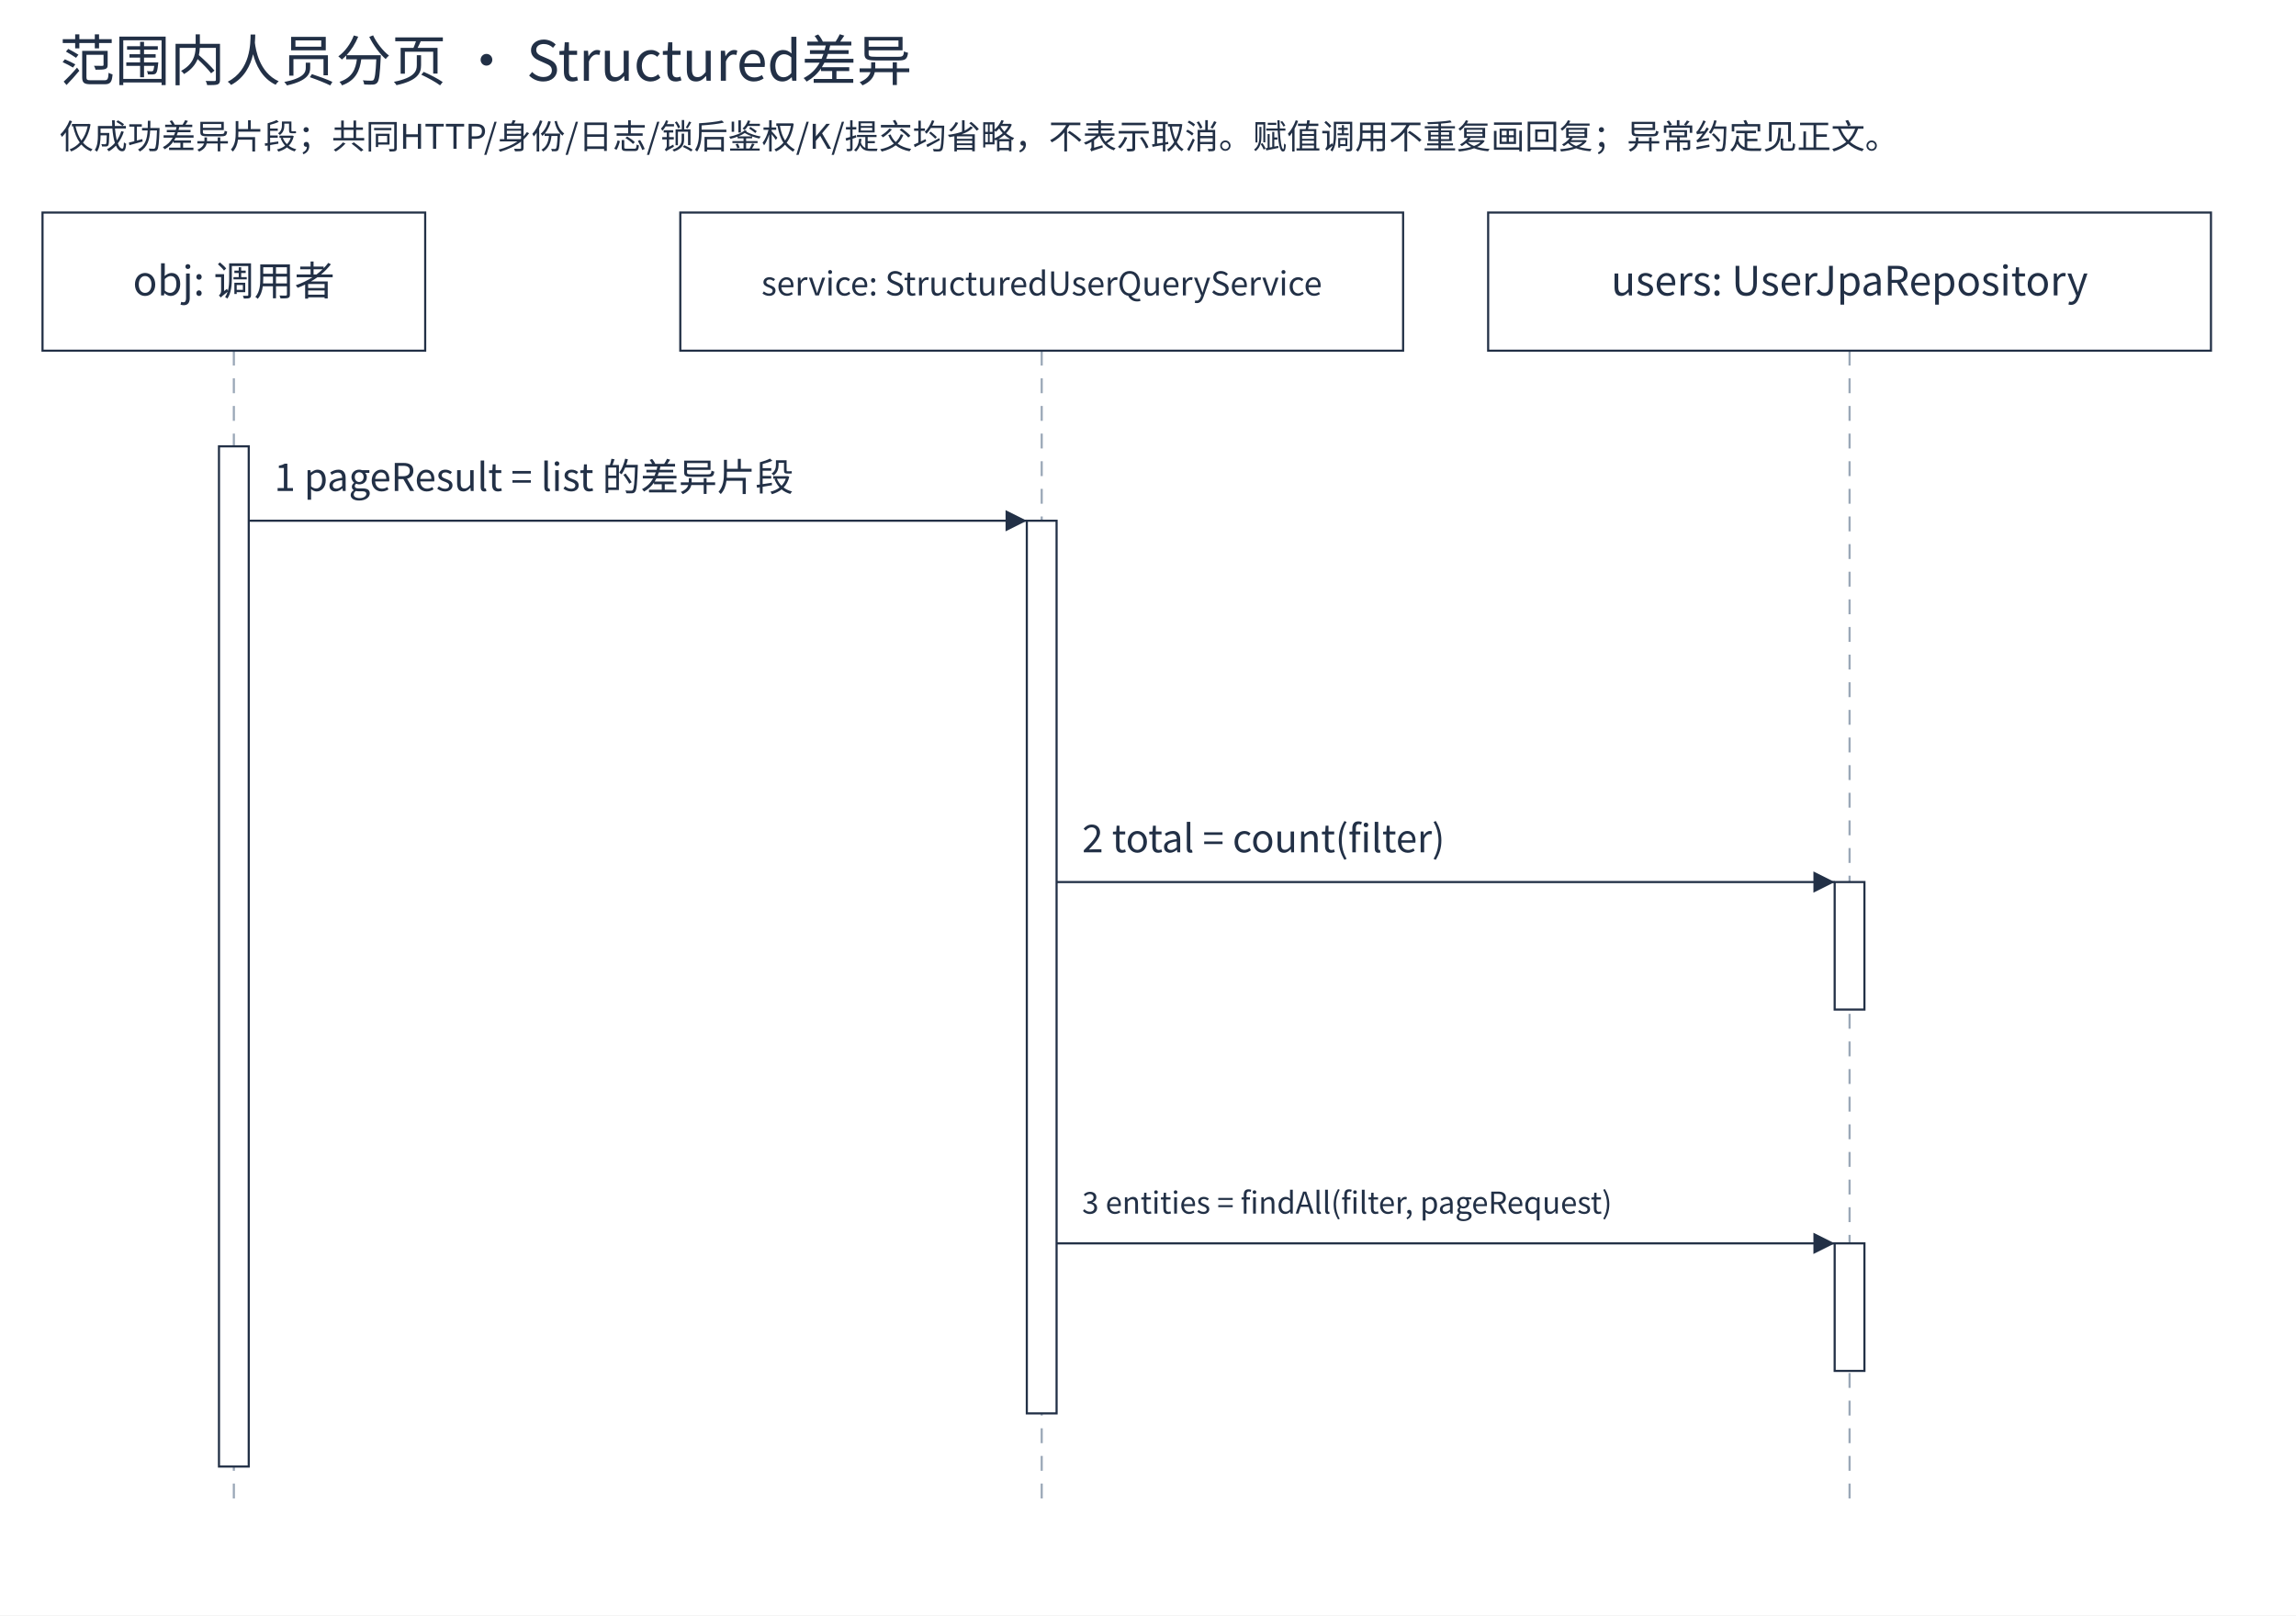
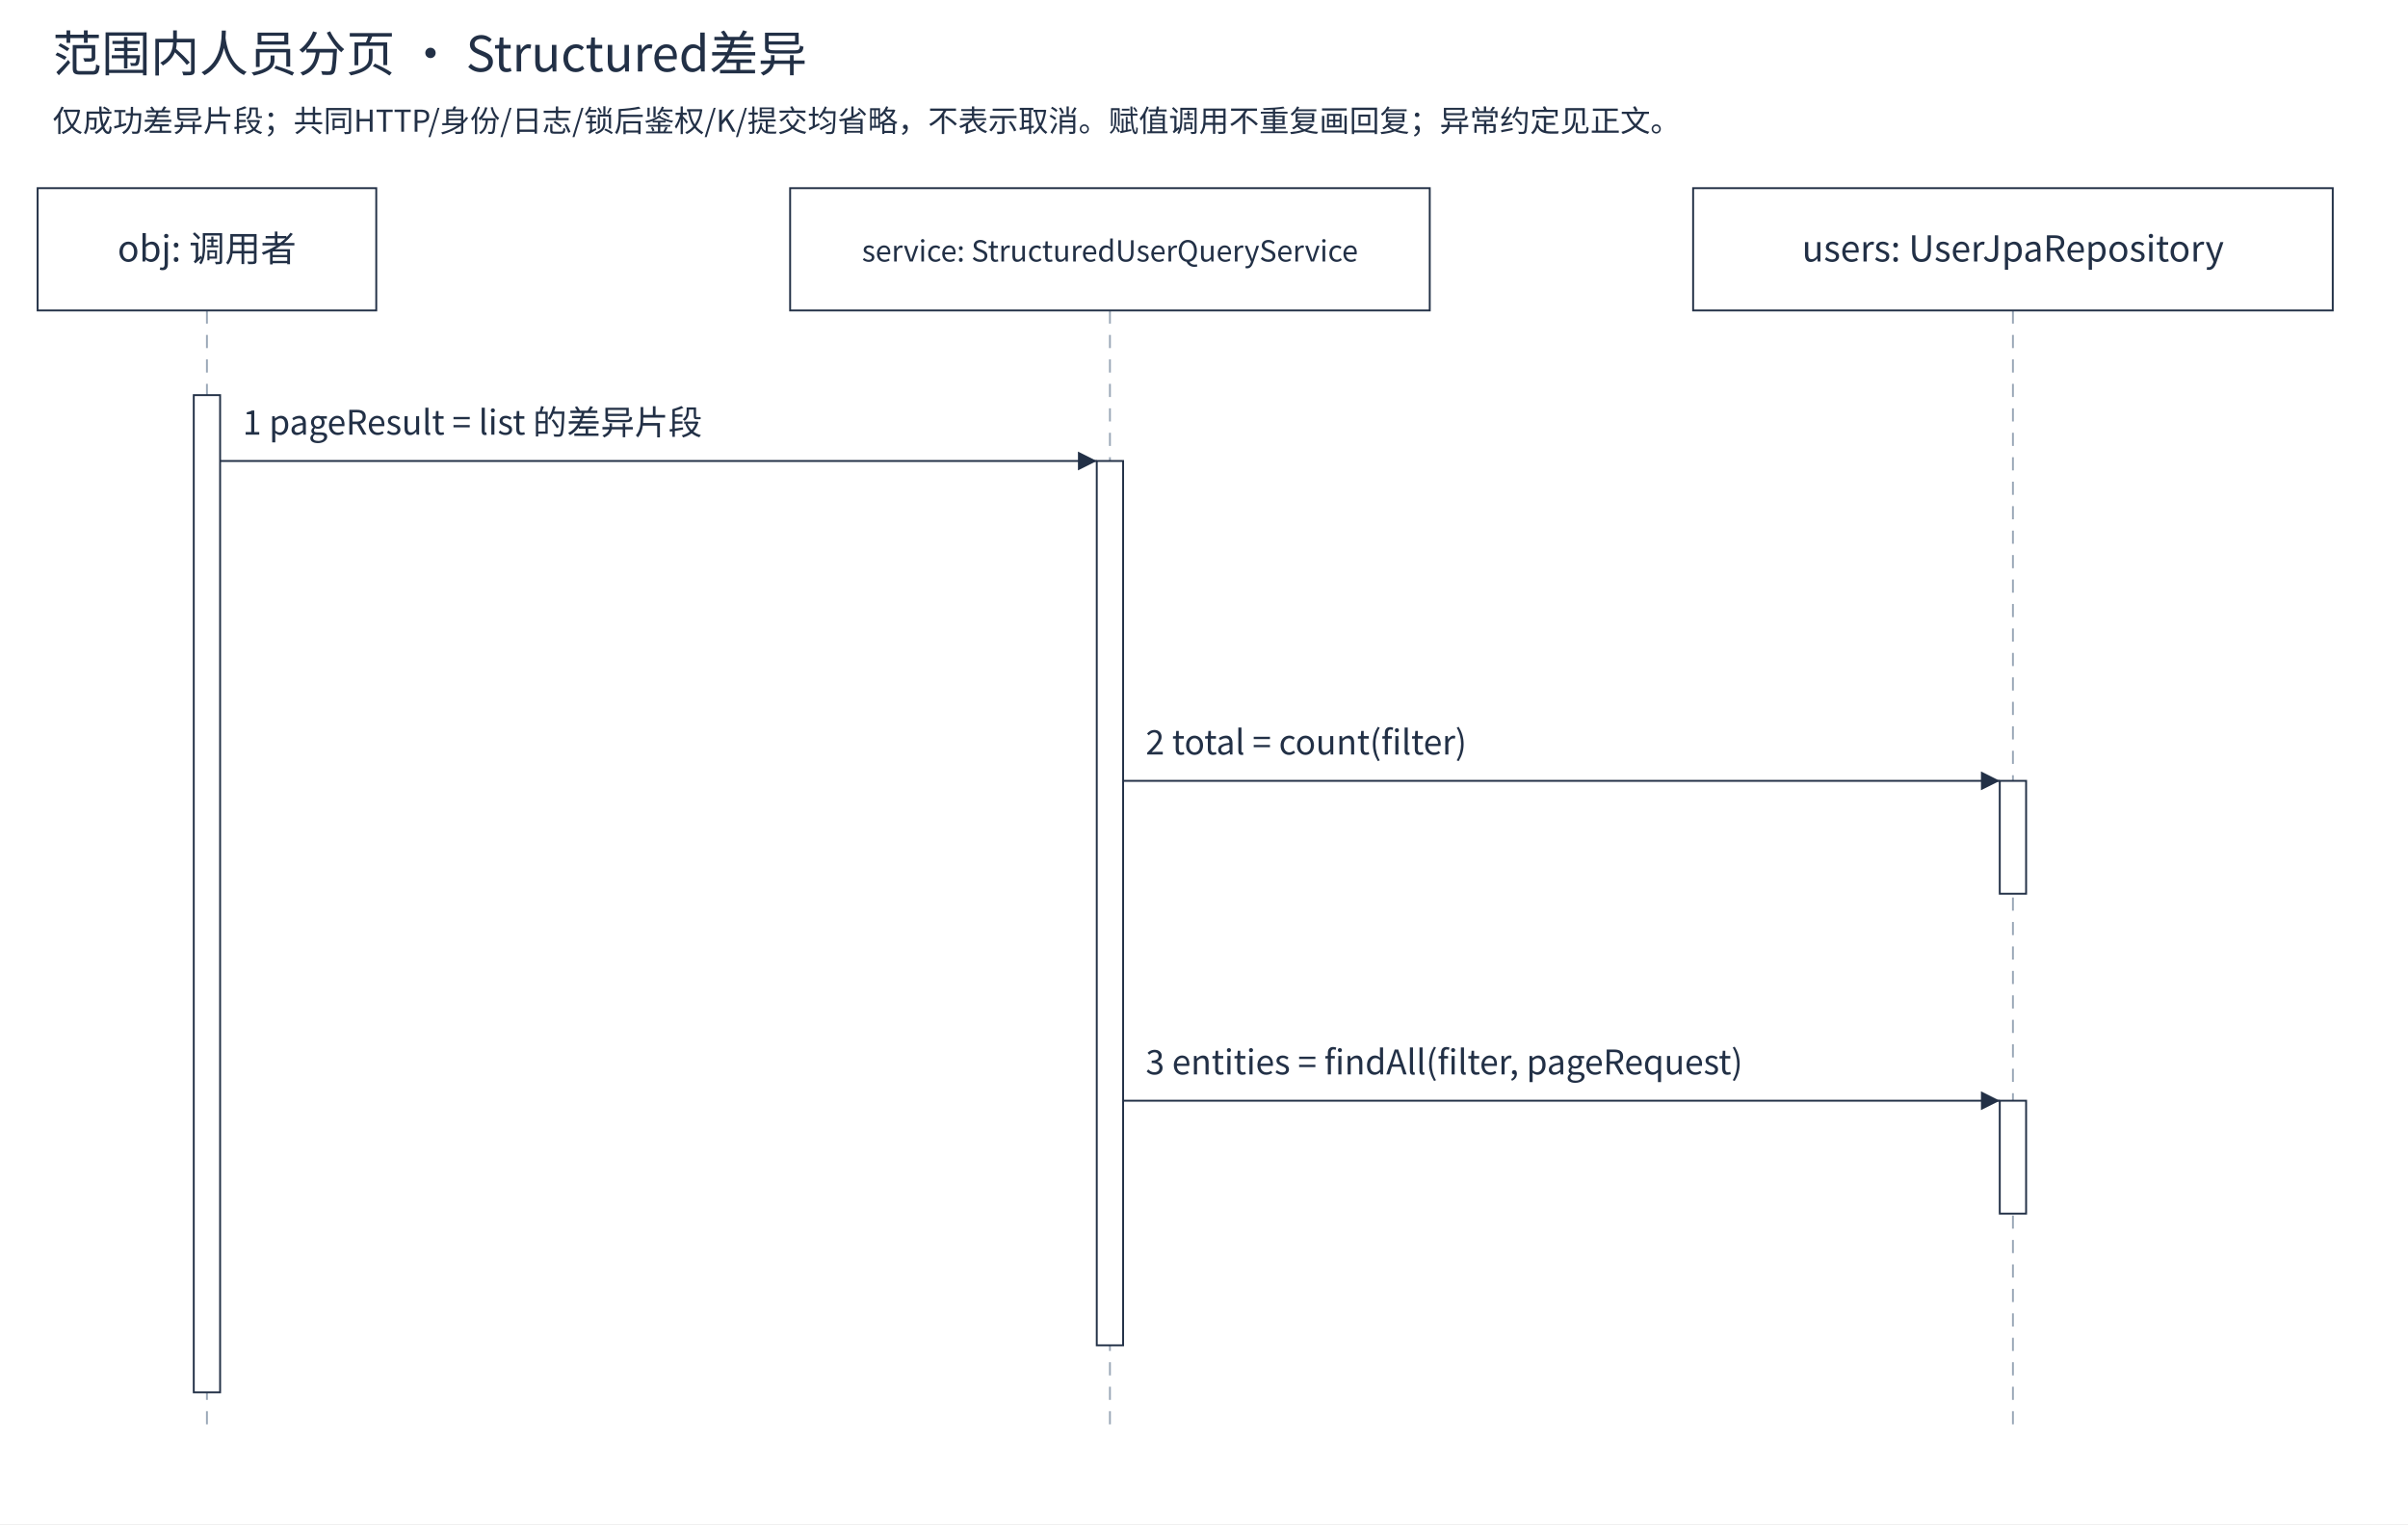
- <svg xmlns="http://www.w3.org/2000/svg" width="1080" height="760" viewBox="0 0 1080 760">
+ <svg xmlns="http://www.w3.org/2000/svg" width="1280" height="810" viewBox="0 0 1280 810">
  <defs>
    <marker id="open" markerWidth="12" markerHeight="12" refX="11" refY="6" orient="auto">
      <path d="M1,1 L11,6 L1,11" fill="none" stroke="#223046" stroke-width="1.5" />
    </marker>
    <marker id="triangle" markerWidth="14" markerHeight="14" refX="13" refY="7" orient="auto">
      <path d="M1,1 L13,7 L1,13 Z" fill="white" stroke="#245a93" stroke-width="1.4" />
    </marker>
    <marker id="filled" markerWidth="12" markerHeight="12" refX="11" refY="6" orient="auto">
      <path d="M1,1 L11,6 L1,11 Z" fill="#223046" />
    </marker>
  </defs>
  <rect width="100%" height="100%" fill="white" />
  <g font-family="Microsoft YaHei,Noto Sans CJK SC,Arial,sans-serif">
    <text x="28" y="38" font-size="26" text-anchor="start" fill="#223046">范围内人员分页 · Structured差异</text>
    <text x="28" y="70" font-size="16" text-anchor="start" fill="#223046">仅成功差异片段；共同HTTP/身份/日志/锁后鉴权/K/提交均省略，不表示取消。赋值调用不重复画回复；异常约定见正文。</text>
-     <path d="M110,165V710" stroke="#9aa7b7" stroke-dasharray="7 6" />
+     <path d="M110,165V760" stroke="#9aa7b7" stroke-dasharray="7 6" />
    <rect x="20" y="100" width="180" height="65" fill="white" stroke="#223046" />
    <text x="110" y="139" font-size="19" text-anchor="middle" fill="#223046">obj: 调用者</text>
-     <path d="M490,165V710" stroke="#9aa7b7" stroke-dasharray="7 6" />
-     <rect x="320" y="100" width="340" height="65" fill="white" stroke="#223046" />
-     <text x="490" y="139" font-size="15.4" text-anchor="middle" fill="#223046">service: StructuredUserQueryService</text>
-     <path d="M870,165V710" stroke="#9aa7b7" stroke-dasharray="7 6" />
-     <rect x="700" y="100" width="340" height="65" fill="white" stroke="#223046" />
-     <text x="870" y="139" font-size="19" text-anchor="middle" fill="#223046">users: UserJpaRepository</text>
-     <rect x="103" y="210" width="14" height="480" fill="white" stroke="#223046" />
-     <rect x="483" y="245" width="14" height="420" fill="white" stroke="#223046" />
-     <rect x="863" y="415" width="14" height="60" fill="white" stroke="#223046" />
-     <rect x="863" y="585" width="14" height="60" fill="white" stroke="#223046" />
-     <path d="M117,245H483" stroke="#223046" marker-end="url(#filled)" />
+     <path d="M590,165V760" stroke="#9aa7b7" stroke-dasharray="7 6" />
+     <rect x="420" y="100" width="340" height="65" fill="white" stroke="#223046" />
+     <text x="590" y="139" font-size="15.4" text-anchor="middle" fill="#223046">service: StructuredUserQueryService</text>
+     <path d="M1070,165V760" stroke="#9aa7b7" stroke-dasharray="7 6" />
+     <rect x="900" y="100" width="340" height="65" fill="white" stroke="#223046" />
+     <text x="1070" y="139" font-size="19" text-anchor="middle" fill="#223046">users: UserJpaRepository</text>
+     <rect x="103" y="210" width="14" height="530" fill="white" stroke="#223046" />
+     <rect x="583" y="245" width="14" height="470" fill="white" stroke="#223046" />
+     <rect x="1063" y="415" width="14" height="60" fill="white" stroke="#223046" />
+     <rect x="1063" y="585" width="14" height="60" fill="white" stroke="#223046" />
+     <path d="M117,245H583" stroke="#223046" marker-end="url(#filled)" />
    <text x="129" y="231" font-size="18" text-anchor="start" fill="#223046">1 pageResult = list 的差异片段</text>
-     <path d="M497,415H863" stroke="#223046" marker-end="url(#filled)" />
-     <text x="509" y="401" font-size="18" text-anchor="start" fill="#223046">2 total = count(filter)</text>
-     <path d="M497,585H863" stroke="#223046" marker-end="url(#filled)" />
-     <text x="509" y="571" font-size="14.138" text-anchor="start" fill="#223046">3 entities = findAll(filter, pageRequest)</text>
+     <path d="M597,415H1063" stroke="#223046" marker-end="url(#filled)" />
+     <text x="609" y="401" font-size="18" text-anchor="start" fill="#223046">2 total = count(filter)</text>
+     <path d="M597,585H1063" stroke="#223046" marker-end="url(#filled)" />
+     <text x="609" y="571" font-size="18" text-anchor="start" fill="#223046">3 entities = findAll(filter, pageRequest)</text>
  </g>
</svg>
